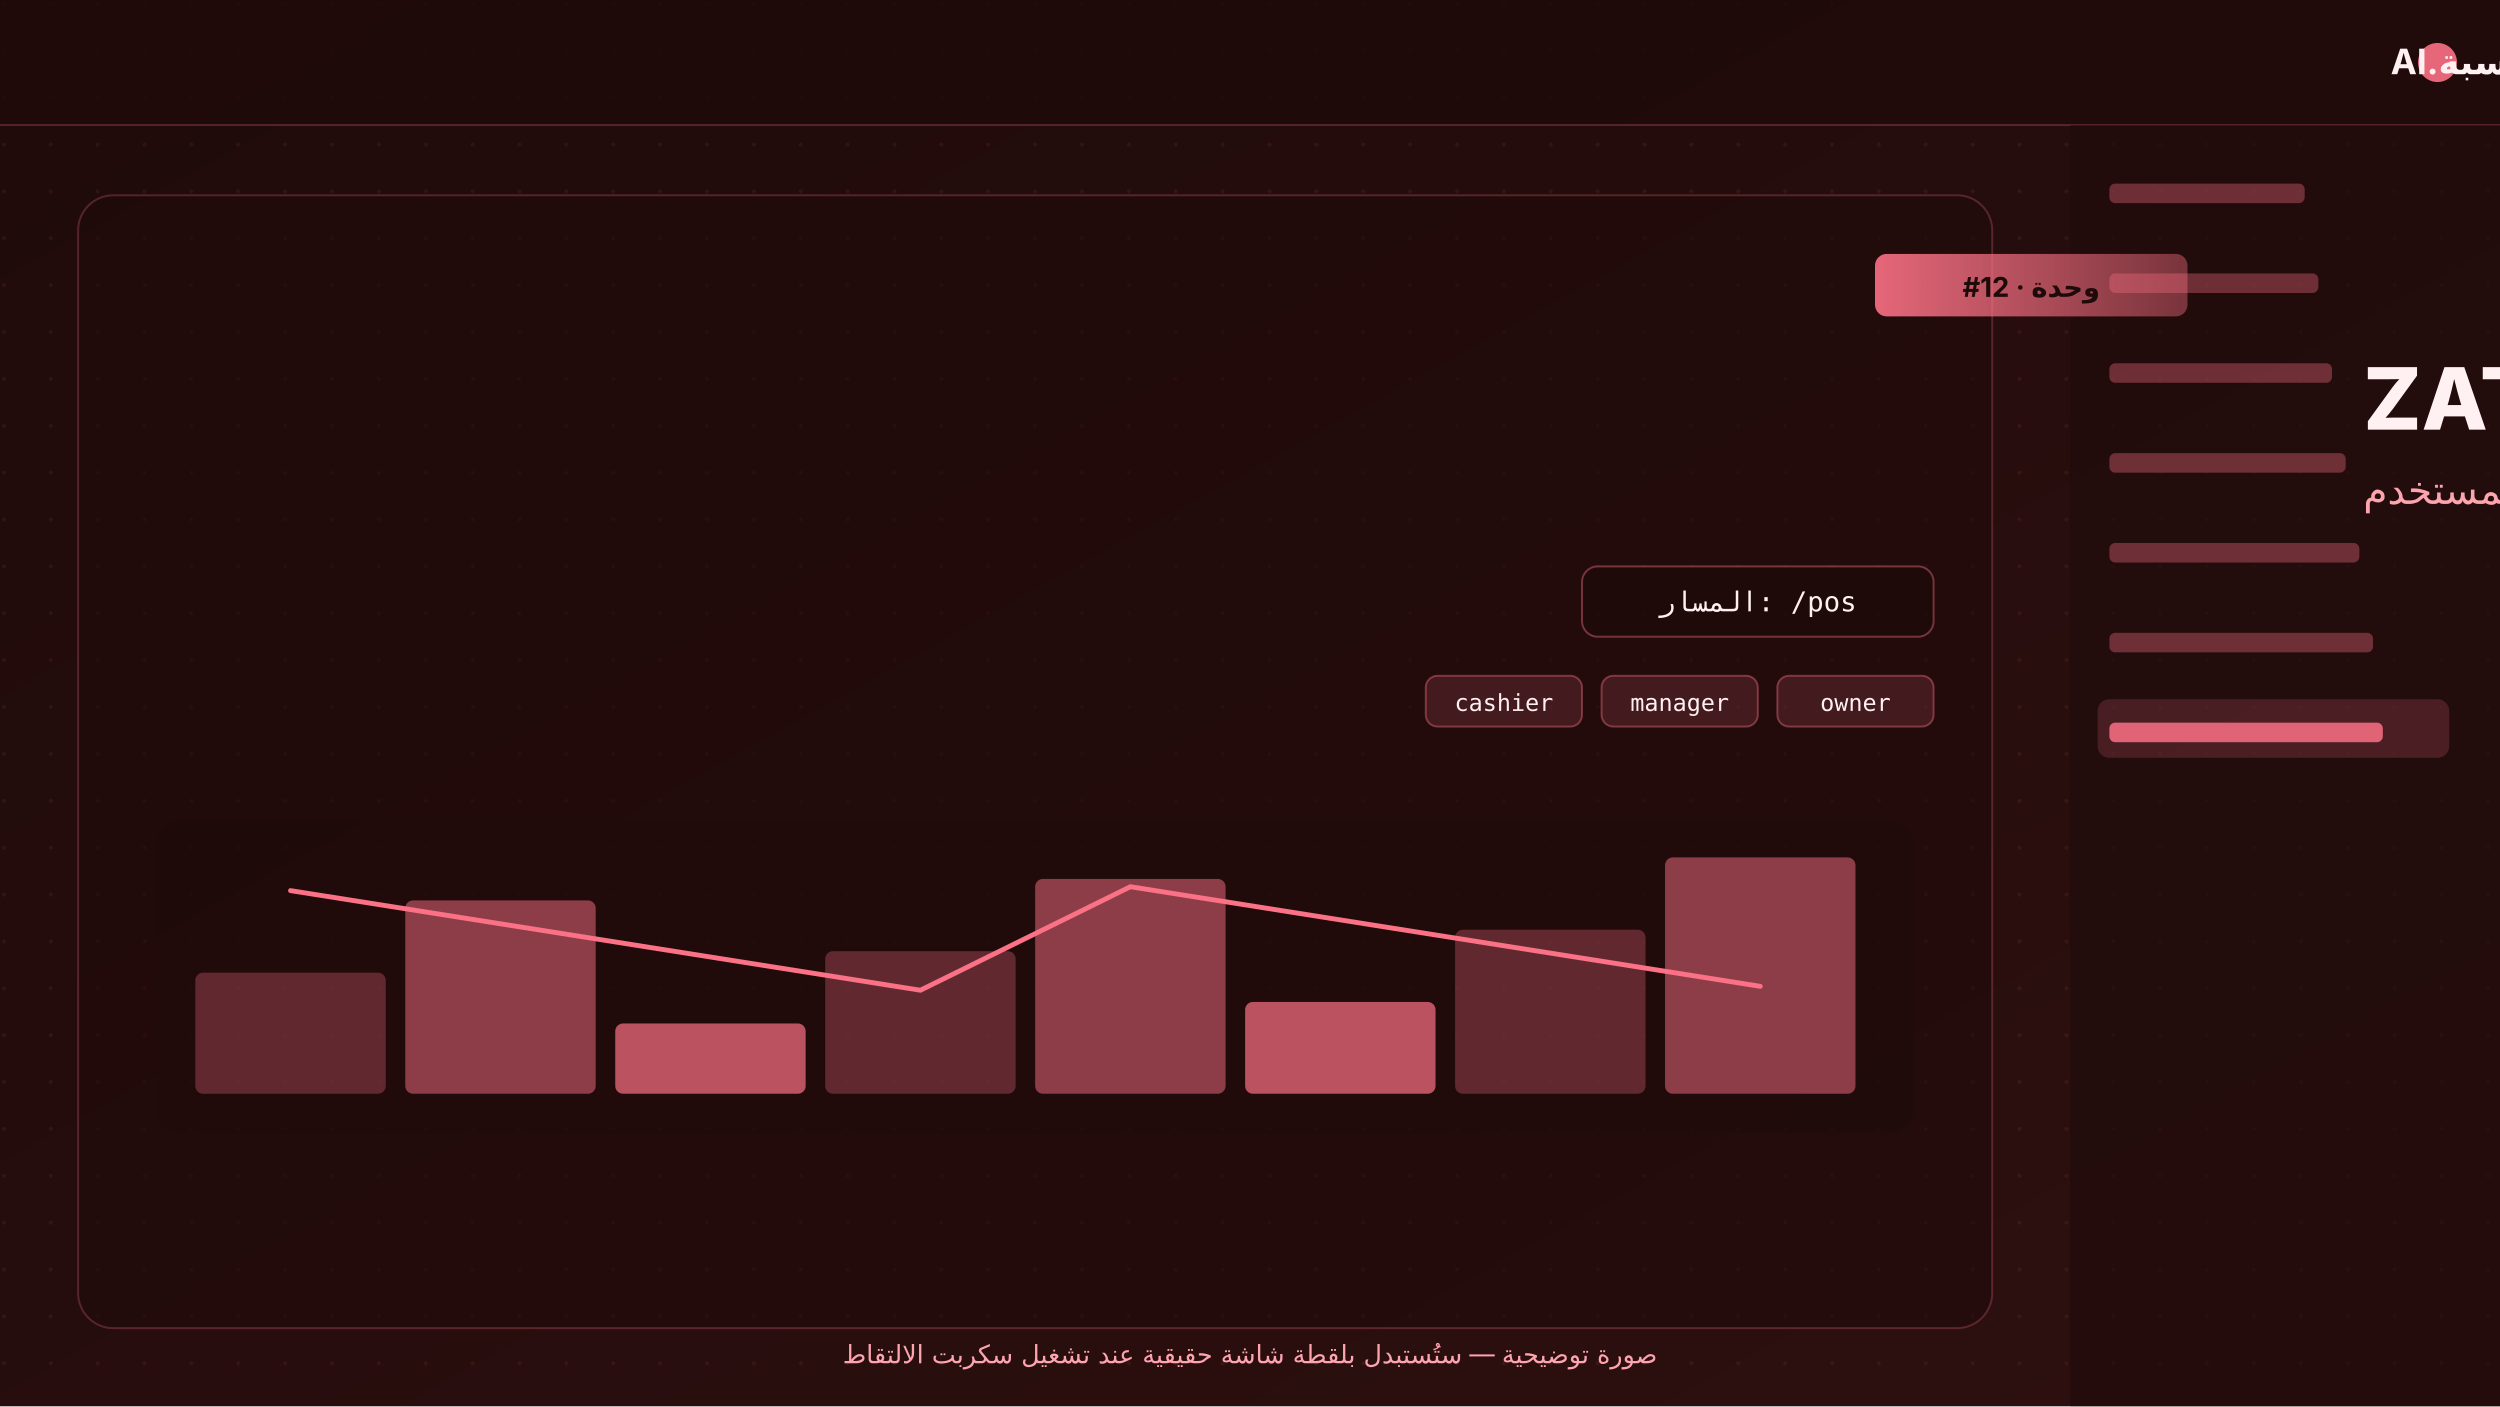
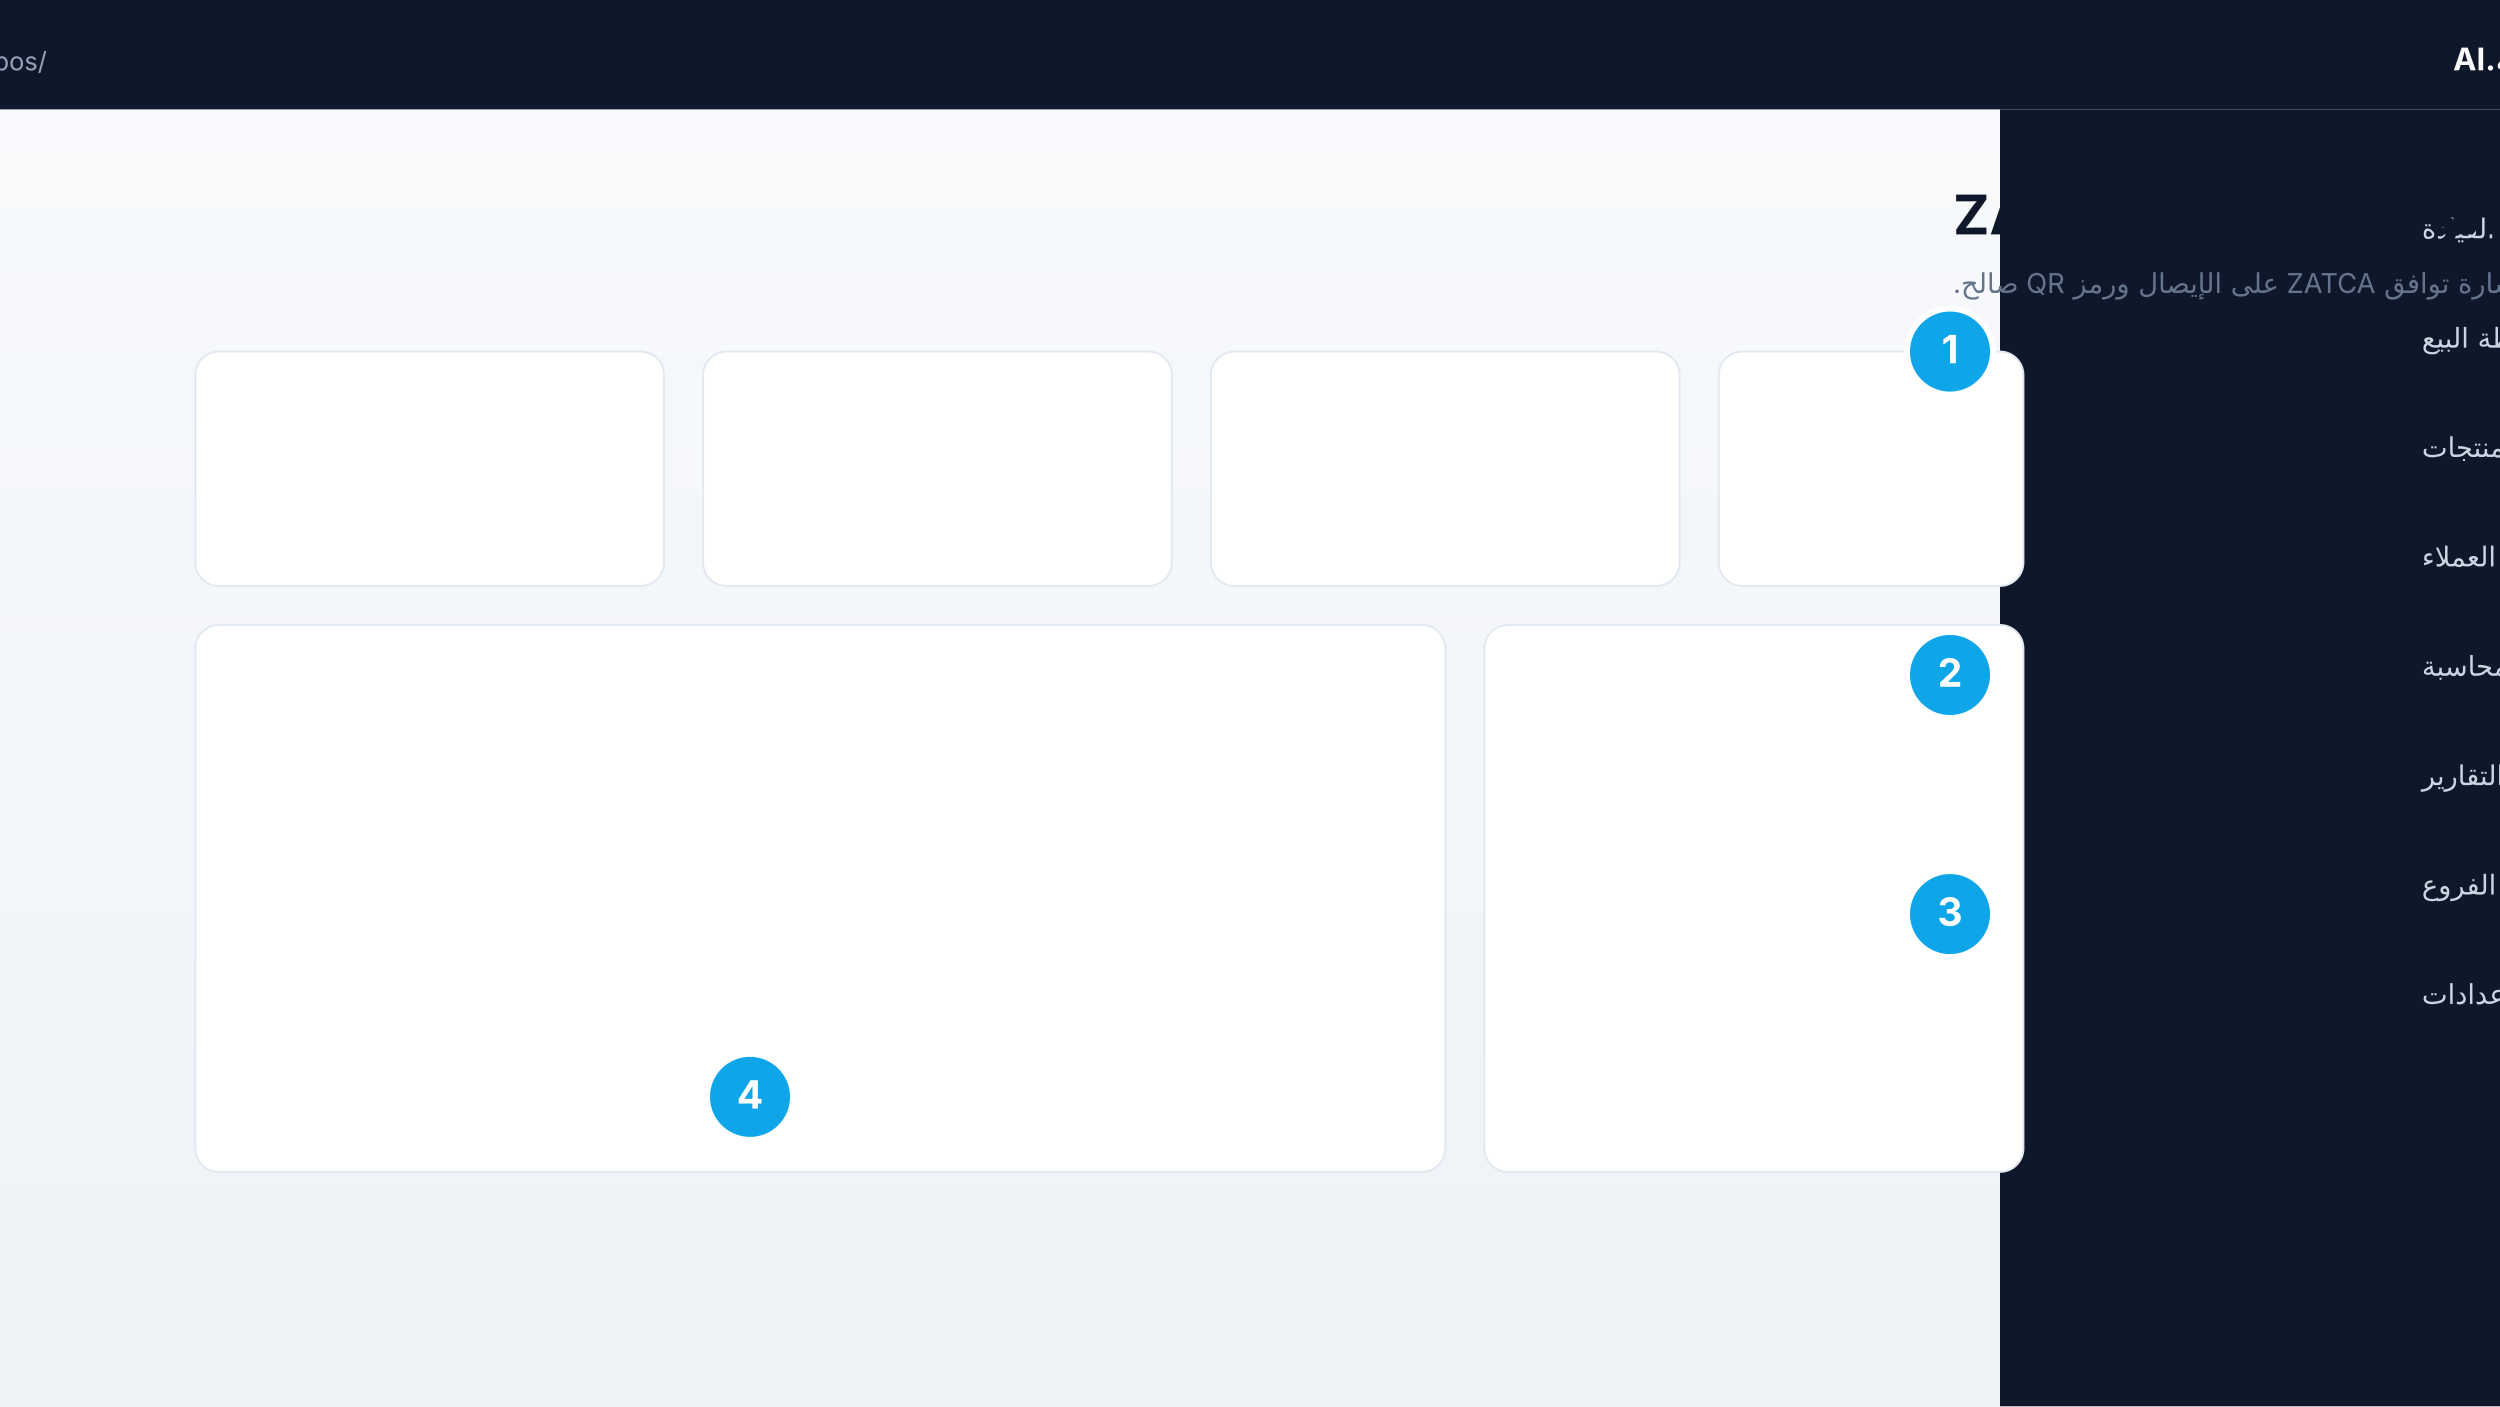
- <svg xmlns="http://www.w3.org/2000/svg" viewBox="0 0 1280 720" font-family="'IBM Plex Sans Arabic','Inter','Segoe UI',sans-serif">
+ <svg xmlns="http://www.w3.org/2000/svg" viewBox="0 0 1280 720" font-family="'IBM Plex Sans Arabic','Inter','Segoe UI',sans-serif" direction="rtl">
  <defs>
-     <linearGradient id="bg" x1="0" y1="0" x2="1" y2="1">
-       <stop offset="0%" stop-color="#1f0a0a" />
-       <stop offset="100%" stop-color="#2e1010" />
+     <linearGradient id="appbg" x1="0" y1="0" x2="0" y2="1">
+       <stop offset="0%" stop-color="#f8fafc" />
+       <stop offset="100%" stop-color="#eef2f7" />
    </linearGradient>
-     <linearGradient id="accent" x1="0" y1="0" x2="1" y2="0">
-       <stop offset="0%" stop-color="#fb7185" stop-opacity="0.9" />
-       <stop offset="100%" stop-color="#fb7185" stop-opacity="0.4" />
-     </linearGradient>
-     <pattern id="dots" width="24" height="24" patternUnits="userSpaceOnUse">
-       <circle cx="2" cy="2" r="1" fill="#fb7185" fill-opacity="0.08" />
-     </pattern>
  </defs>
-   <rect width="1280" height="720" fill="url(#bg)" />
-   <rect width="1280" height="720" fill="url(#dots)" />
-   <rect x="0" y="0" width="1280" height="64" fill="#1f0a0a" fill-opacity="0.85" />
-   <line x1="0" y1="64" x2="1280" y2="64" stroke="#fb7185" stroke-opacity="0.25" />
-   <circle cx="1248" cy="32" r="10" fill="#fb7185" fill-opacity="0.9" />
-   <text x="1224" y="38" text-anchor="end" fill="#fff1f2" font-size="18" font-weight="700" direction="rtl">حاسبة.AI</text>
-   <rect x="1060" y="64" width="220" height="656" fill="#1f0a0a" fill-opacity="0.6" />
-   <rect x="1080" y="94" width="100" height="10" rx="3" fill="#fb7185" fill-opacity="0.35" />
-   <rect x="1080" y="140" width="107" height="10" rx="3" fill="#fb7185" fill-opacity="0.35" />
-   <rect x="1080" y="186" width="114" height="10" rx="3" fill="#fb7185" fill-opacity="0.35" />
-   <rect x="1080" y="232" width="121" height="10" rx="3" fill="#fb7185" fill-opacity="0.35" />
-   <rect x="1080" y="278" width="128" height="10" rx="3" fill="#fb7185" fill-opacity="0.35" />
-   <rect x="1080" y="324" width="135" height="10" rx="3" fill="#fb7185" fill-opacity="0.35" />
-   <rect x="1074" y="358" width="180" height="30" rx="6" fill="#fb7185" fill-opacity="0.18" />
-   <rect x="1080" y="370" width="140" height="10" rx="3" fill="#fb7185" fill-opacity="0.85" />
-   <rect x="40" y="100" width="980" height="580" rx="18" fill="#1f0a0a" fill-opacity="0.55" stroke="#fb7185" stroke-opacity="0.25" />
-   <rect x="960" y="130" width="160" height="32" rx="6" fill="url(#accent)" />
-   <text x="1040" y="152" text-anchor="middle" fill="#1f0a0a" font-size="14" font-weight="700">#12 · وحدة</text>
-   <text x="1210" y="220" text-anchor="end" fill="#fff1f2" font-size="44" font-weight="800" direction="rtl">برامج الولاء وعلامة ZATCA</text>
-   <text x="1210" y="258" text-anchor="end" fill="#fda4af" font-size="20" direction="rtl">حاسبة.AI ERP — دليل المستخدم</text>
-   <rect x="810" y="290" width="180" height="36" rx="8" fill="#1f0a0a" fill-opacity="0.7" stroke="#fb7185" stroke-opacity="0.4" />
-   <text x="900" y="313" text-anchor="middle" fill="#fff1f2" font-size="14" font-family="ui-monospace,'SFMono-Regular',monospace">المسار: /pos</text>
-   <rect x="910" y="346" width="80" height="26" rx="6" fill="#fb7185" fill-opacity="0.15" stroke="#fb7185" stroke-opacity="0.4" />
-   <text x="950" y="364" text-anchor="middle" fill="#fff1f2" font-size="12" font-family="ui-monospace,monospace">owner</text>
-   <rect x="820" y="346" width="80" height="26" rx="6" fill="#fb7185" fill-opacity="0.15" stroke="#fb7185" stroke-opacity="0.4" />
-   <text x="860" y="364" text-anchor="middle" fill="#fff1f2" font-size="12" font-family="ui-monospace,monospace">manager</text>
-   <rect x="730" y="346" width="80" height="26" rx="6" fill="#fb7185" fill-opacity="0.15" stroke="#fb7185" stroke-opacity="0.4" />
-   <text x="770" y="364" text-anchor="middle" fill="#fff1f2" font-size="12" font-family="ui-monospace,monospace">cashier</text>
-   <g transform="translate(80, 420)">
-     <rect x="0" y="0" width="900" height="160" rx="12" fill="#1f0a0a" fill-opacity="0.6" />
-     <rect x="20" y="78" width="97.5" height="62" rx="4" fill="#fb7185" fill-opacity="0.3" />
-     <rect x="127.5" y="41" width="97.5" height="99" rx="4" fill="#fb7185" fill-opacity="0.5" />
-     <rect x="235" y="104" width="97.5" height="36" rx="4" fill="#fb7185" fill-opacity="0.7" />
-     <rect x="342.5" y="67" width="97.5" height="73" rx="4" fill="#fb7185" fill-opacity="0.3" />
-     <rect x="450" y="30" width="97.5" height="110" rx="4" fill="#fb7185" fill-opacity="0.5" />
-     <rect x="557.5" y="93" width="97.5" height="47" rx="4" fill="#fb7185" fill-opacity="0.7" />
-     <rect x="665" y="56" width="97.5" height="84" rx="4" fill="#fb7185" fill-opacity="0.3" />
-     <rect x="772.5" y="19" width="97.5" height="121" rx="4" fill="#fb7185" fill-opacity="0.5" />
-     <polyline points="68.75,36 176.25,53 283.75,70 391.25,87 498.75,34 606.25,51 713.75,68 821.25,85" fill="none" stroke="#fb7185" stroke-width="2.5" stroke-linecap="round" />
-   </g>
-   <text x="640" y="698" text-anchor="middle" fill="#fda4af" font-size="13" direction="rtl">صورة توضيحية — ستُستبدل بلقطة شاشة حقيقية عند تشغيل سكربت الالتقاط</text>
+   <rect width="1280" height="720" fill="url(#appbg)" />
+   <rect x="0" y="0" width="1280" height="56" fill="#0f172a" />
+   <text x="1256" y="36" fill="#f8fafc" font-size="16" font-weight="700" text-anchor="end">حاسبة.AI</text>
+   <text x="24" y="36" fill="#94a3b8" font-size="13" text-anchor="start">/pos</text>
+   <rect x="1024" y="56" width="256" height="664" fill="#0f172a" />
+   <rect x="1048" y="96" width="208" height="40" rx="8" fill="transparent" />
+   <text x="1240" y="122" fill="#cbd5e1" font-size="14" font-weight="500" text-anchor="end" direction="rtl">لوحة القيادة</text>
+   <rect x="1048" y="152" width="208" height="40" rx="8" fill="transparent" />
+   <text x="1240" y="178" fill="#cbd5e1" font-size="14" font-weight="500" text-anchor="end" direction="rtl">نقطة البيع</text>
+   <rect x="1048" y="208" width="208" height="40" rx="8" fill="transparent" />
+   <text x="1240" y="234" fill="#cbd5e1" font-size="14" font-weight="500" text-anchor="end" direction="rtl">المنتجات</text>
+   <rect x="1048" y="264" width="208" height="40" rx="8" fill="transparent" />
+   <text x="1240" y="290" fill="#cbd5e1" font-size="14" font-weight="500" text-anchor="end" direction="rtl">العملاء</text>
+   <rect x="1048" y="320" width="208" height="40" rx="8" fill="transparent" />
+   <text x="1240" y="346" fill="#cbd5e1" font-size="14" font-weight="500" text-anchor="end" direction="rtl">المحاسبة</text>
+   <rect x="1048" y="376" width="208" height="40" rx="8" fill="transparent" />
+   <text x="1240" y="402" fill="#cbd5e1" font-size="14" font-weight="500" text-anchor="end" direction="rtl">التقارير</text>
+   <rect x="1048" y="432" width="208" height="40" rx="8" fill="transparent" />
+   <text x="1240" y="458" fill="#cbd5e1" font-size="14" font-weight="500" text-anchor="end" direction="rtl">الفروع</text>
+   <rect x="1048" y="488" width="208" height="40" rx="8" fill="transparent" />
+   <text x="1240" y="514" fill="#cbd5e1" font-size="14" font-weight="500" text-anchor="end" direction="rtl">الإعدادات</text>
+   <text x="1000" y="120" fill="#0f172a" font-size="28" font-weight="700" text-anchor="end">برامج الولاء وعلامة ZATCA</text>
+   <text x="1000" y="150" fill="#64748b" font-size="14" text-anchor="end">نقاط ولاء داخل السلة تُحوَّل إلى خصم، مع شارة توافق ZATCA على الإيصال ورمز QR صالح.</text>
+   <rect x="100" y="180" width="240" height="120" rx="12" fill="#ffffff" stroke="#e2e8f0" />
+   <rect x="360" y="180" width="240" height="120" rx="12" fill="#ffffff" stroke="#e2e8f0" />
+   <rect x="620" y="180" width="240" height="120" rx="12" fill="#ffffff" stroke="#e2e8f0" />
+   <rect x="880" y="180" width="156" height="120" rx="12" fill="#ffffff" stroke="#e2e8f0" />
+   <rect x="100" y="320" width="640" height="280" rx="12" fill="#ffffff" stroke="#e2e8f0" />
+   <rect x="760" y="320" width="276" height="280" rx="12" fill="#ffffff" stroke="#e2e8f0" />
+   <circle cx="998.4" cy="180" r="22" fill="#0ea5e9" stroke="#ffffff" stroke-width="3" />
+   <text x="998.4" y="186" fill="#ffffff" font-size="20" font-weight="700" text-anchor="middle">1</text>
+   <circle cx="998.4" cy="345.6" r="22" fill="#0ea5e9" stroke="#ffffff" stroke-width="3" />
+   <text x="998.4" y="351.6" fill="#ffffff" font-size="20" font-weight="700" text-anchor="middle">2</text>
+   <circle cx="998.4" cy="468" r="22" fill="#0ea5e9" stroke="#ffffff" stroke-width="3" />
+   <text x="998.4" y="474" fill="#ffffff" font-size="20" font-weight="700" text-anchor="middle">3</text>
+   <circle cx="384" cy="561.6" r="22" fill="#0ea5e9" stroke="#ffffff" stroke-width="3" />
+   <text x="384" y="567.6" fill="#ffffff" font-size="20" font-weight="700" text-anchor="middle">4</text>
</svg>
